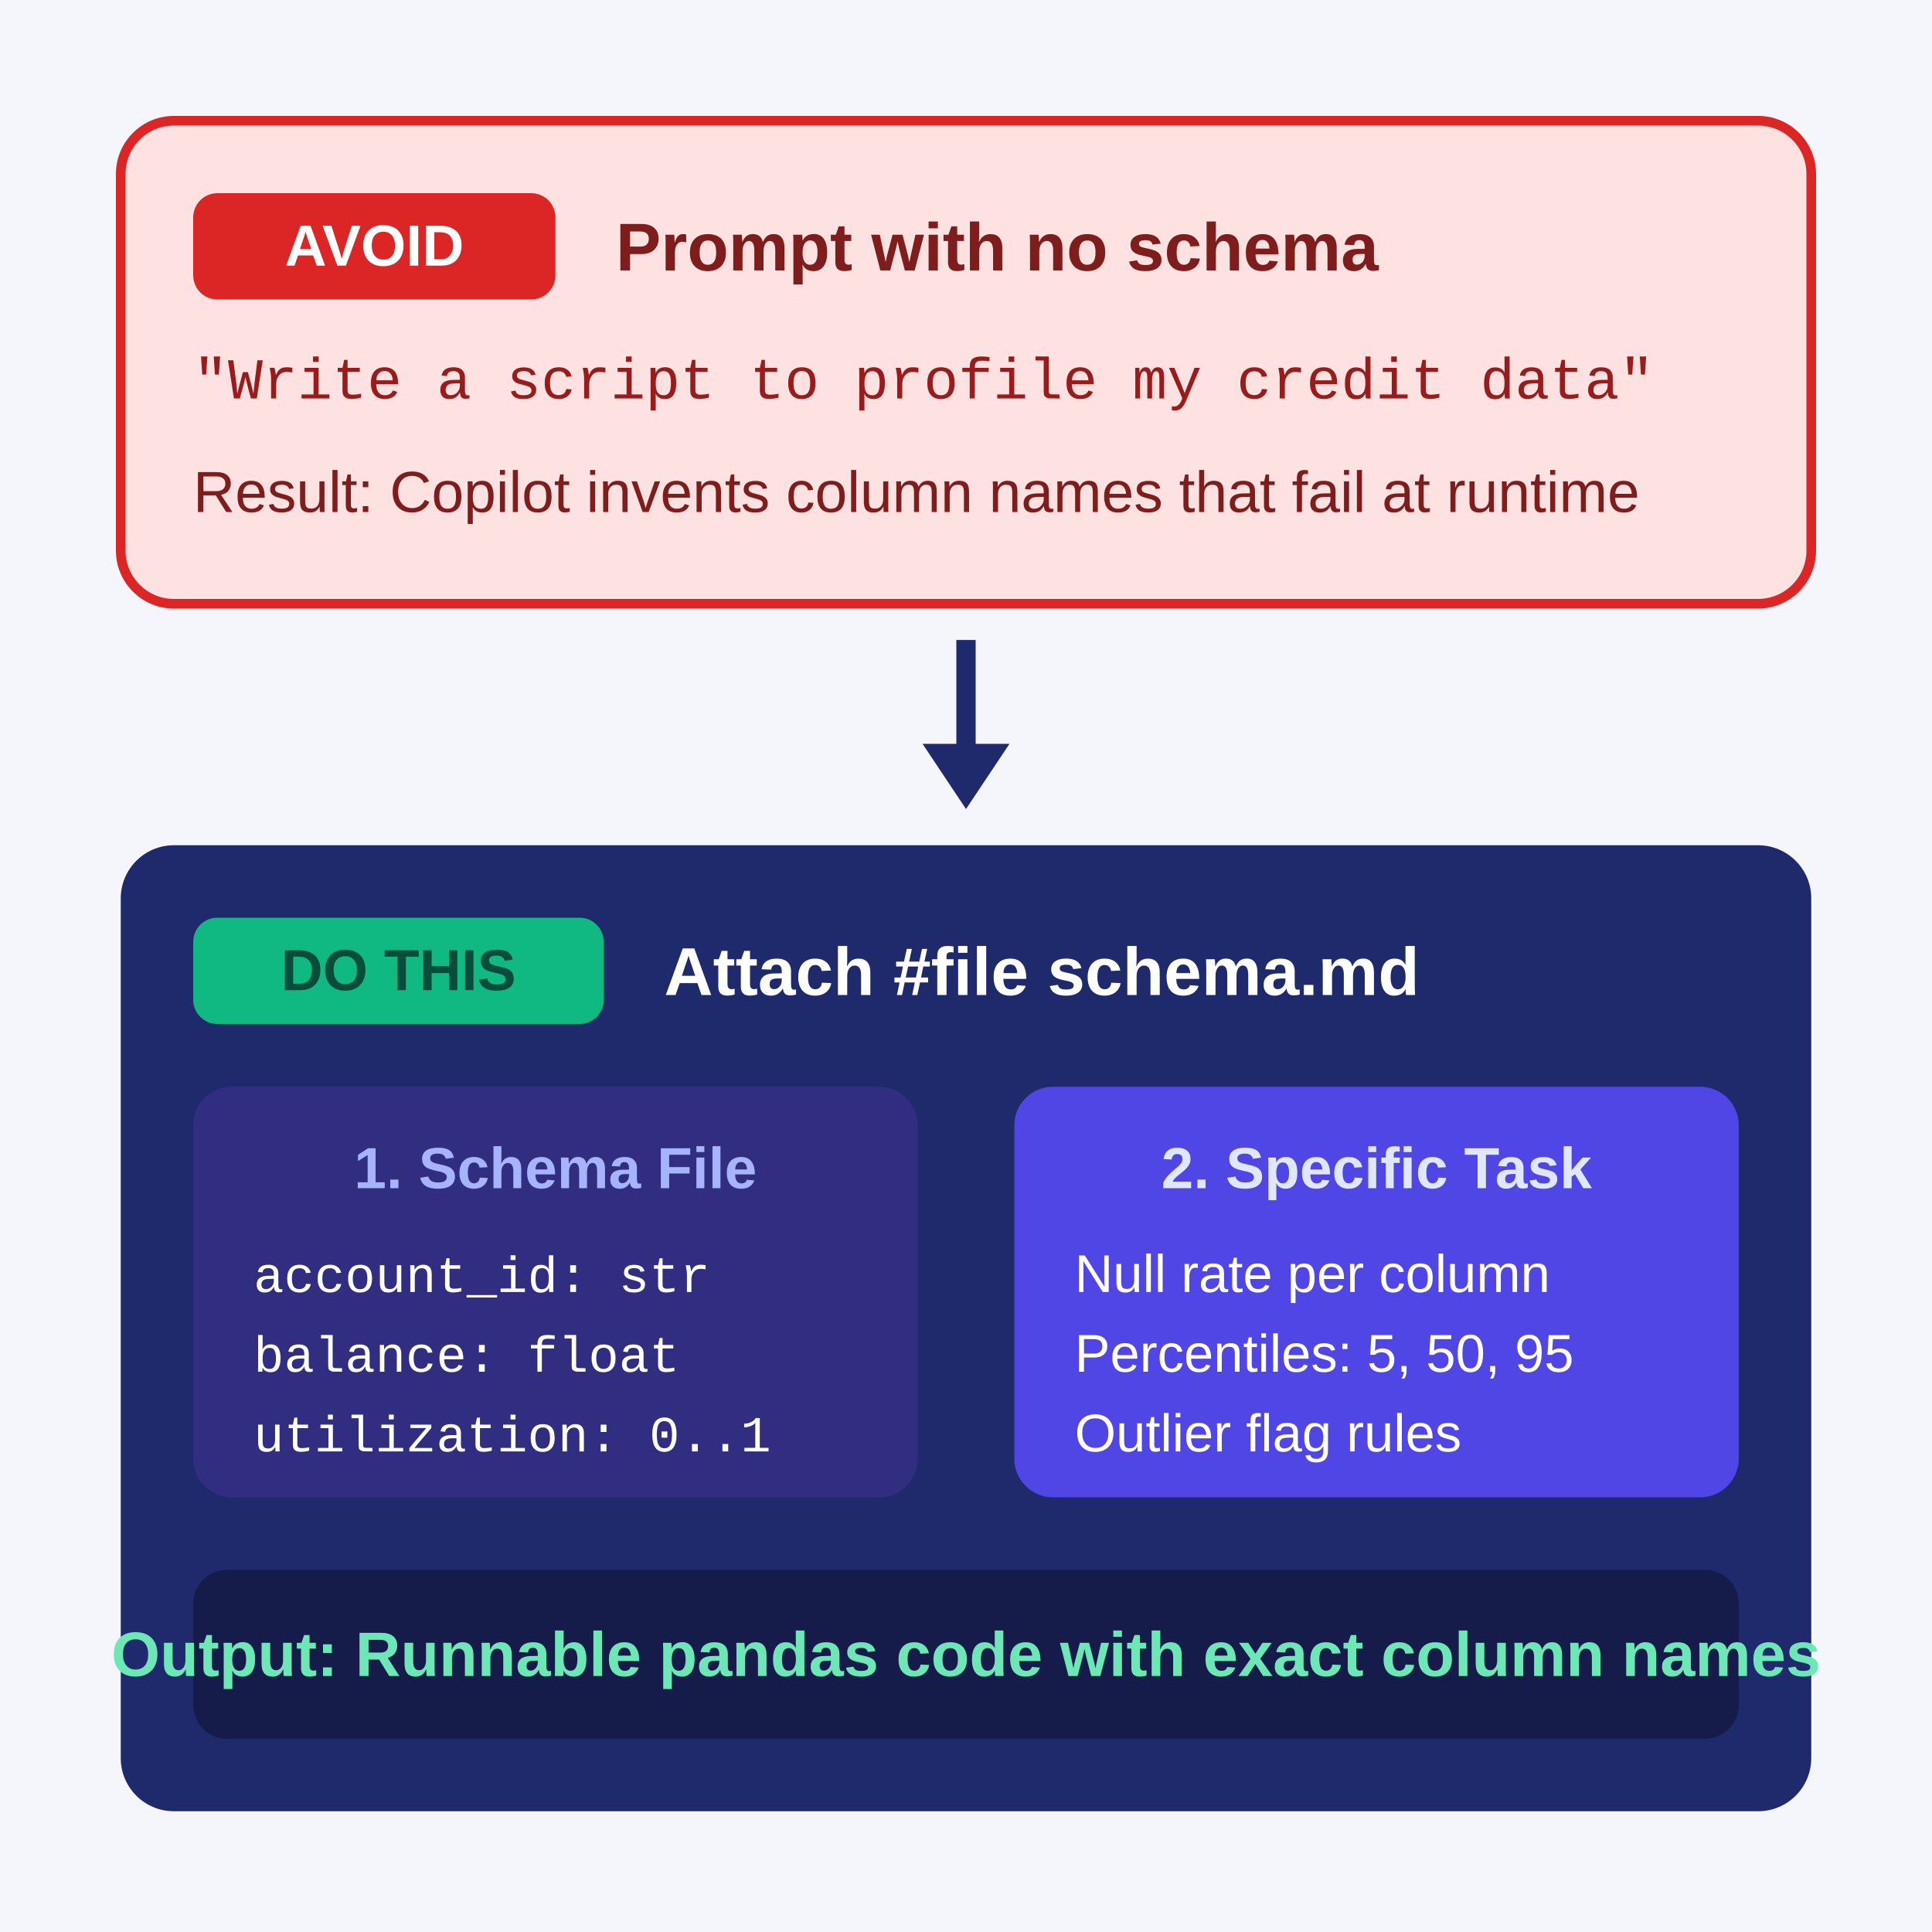
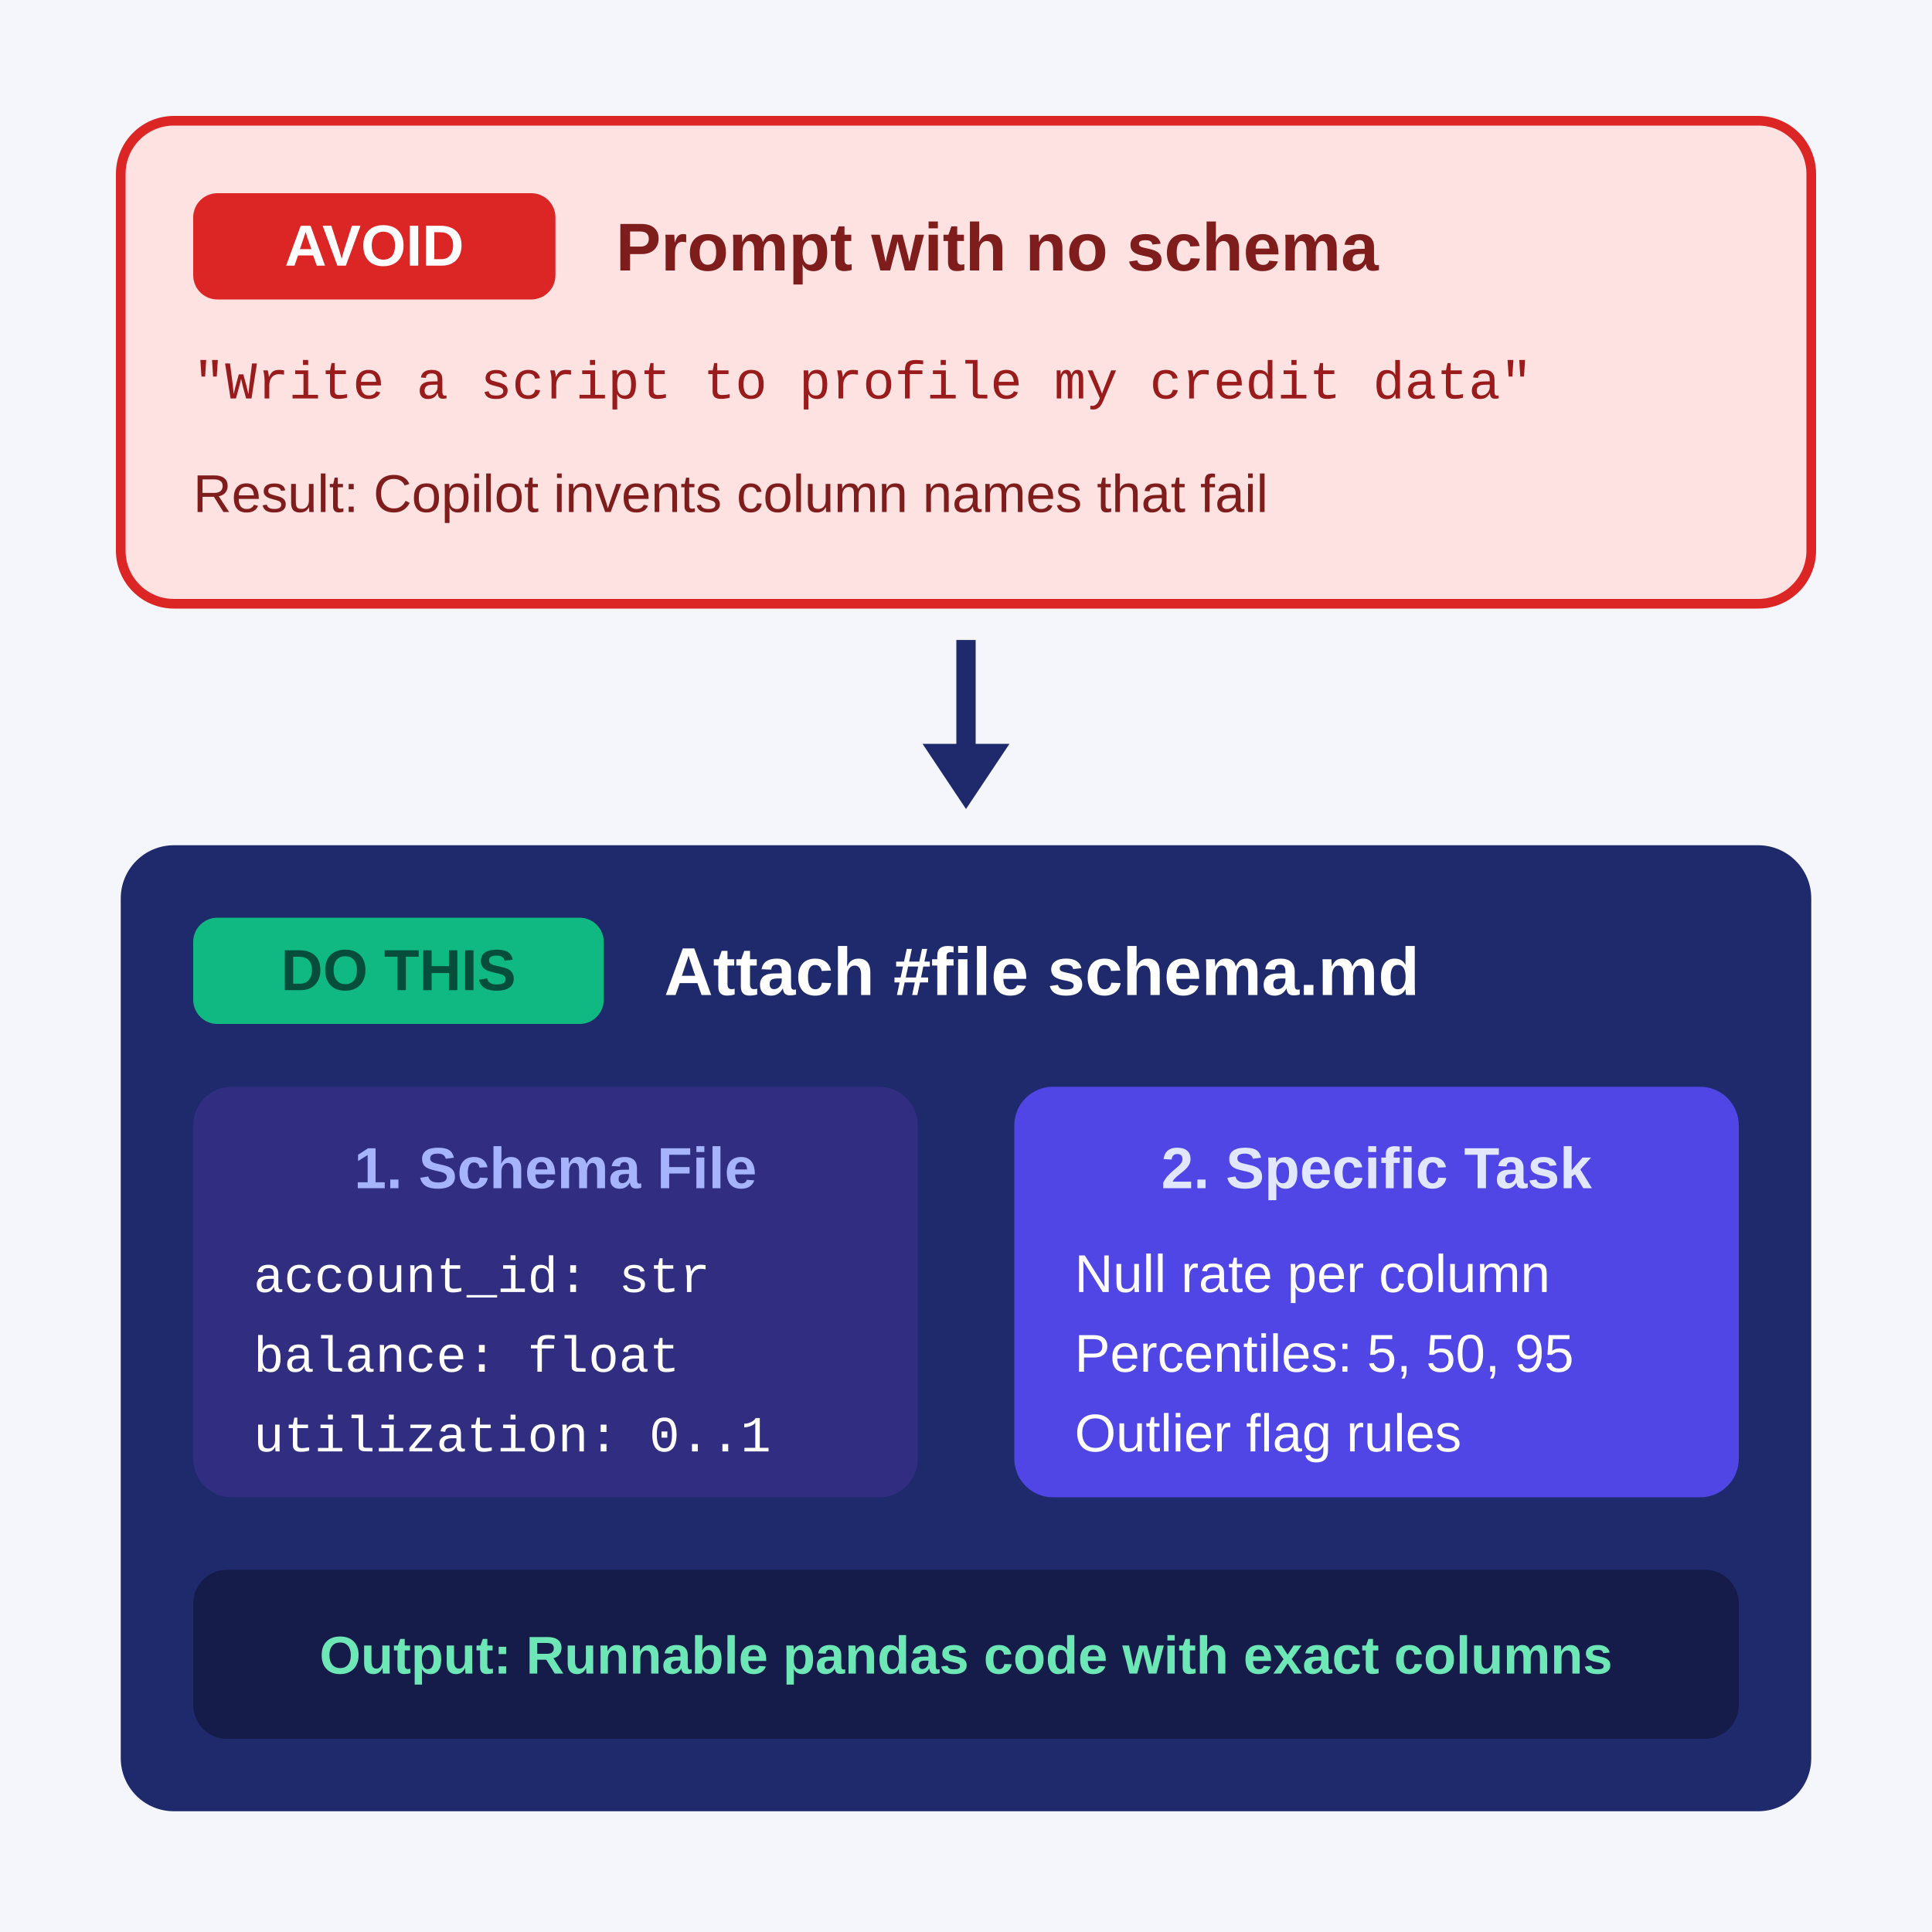
- <svg xmlns="http://www.w3.org/2000/svg" viewBox="0 0 800 800" role="img" aria-label="Attach schema context instead of raw data">
+ <svg xmlns="http://www.w3.org/2000/svg" width="800" height="800" viewBox="0 0 800 800" role="img" aria-label="Attach schema context instead of raw data">
  <rect width="800" height="800" fill="#F4F6FB" />
  <rect x="50" y="50" width="700" height="200" rx="22" fill="#FEE2E2" stroke="#DC2626" stroke-width="4" />
  <rect x="80" y="80" width="150" height="44" rx="10" fill="#DC2626" />
  <text x="155" y="110" text-anchor="middle" fill="#FFFFFF" font-family="Arial, Helvetica, sans-serif" font-size="24" font-weight="700">AVOID</text>
  <text x="255" y="112" fill="#7F1D1D" font-family="Arial, Helvetica, sans-serif" font-size="28" font-weight="700">Prompt with no schema</text>
-   <text x="80" y="165" fill="#991B1B" font-family="Courier New, monospace" font-size="24">"Write a script to profile my credit data"</text>
-   <text x="80" y="212" fill="#7F1D1D" font-family="Arial, Helvetica, sans-serif" font-size="24">Result: Copilot invents column names that fail at runtime</text>
+   <text x="80" y="165" fill="#991B1B" font-family="Courier New, monospace" font-size="22">"Write a script to profile my credit data"</text>
+   <text x="80" y="212" fill="#7F1D1D" font-family="Arial, Helvetica, sans-serif" font-size="22">Result: Copilot invents column names that fail</text>
  <path d="M400 265 V315" stroke="#1E2A6B" stroke-width="8" fill="none" />
  <polygon points="400,335 382,308 418,308" fill="#1E2A6B" />
  <rect x="50" y="350" width="700" height="400" rx="22" fill="#1E2A6B" />
  <rect x="80" y="380" width="170" height="44" rx="10" fill="#10B981" />
  <text x="165" y="410" text-anchor="middle" fill="#064E3B" font-family="Arial, Helvetica, sans-serif" font-size="24" font-weight="700">DO THIS</text>
  <text x="275" y="412" fill="#FFFFFF" font-family="Arial, Helvetica, sans-serif" font-size="28" font-weight="700">Attach #file schema.md</text>
  <rect x="80" y="450" width="300" height="170" rx="16" fill="#312E81" />
  <text x="230" y="492" text-anchor="middle" fill="#A5B4FC" font-family="Arial, Helvetica, sans-serif" font-size="24" font-weight="700">1. Schema File</text>
  <text x="105" y="535" fill="#FFFFFF" font-family="Courier New, monospace" font-size="21">account_id: str</text>
  <text x="105" y="568" fill="#FFFFFF" font-family="Courier New, monospace" font-size="21">balance: float</text>
  <text x="105" y="601" fill="#FFFFFF" font-family="Courier New, monospace" font-size="21">utilization: 0..1</text>
  <rect x="420" y="450" width="300" height="170" rx="16" fill="#4F46E5" />
  <text x="570" y="492" text-anchor="middle" fill="#E0E7FF" font-family="Arial, Helvetica, sans-serif" font-size="24" font-weight="700">2. Specific Task</text>
  <text x="445" y="535" fill="#FFFFFF" font-family="Arial, Helvetica, sans-serif" font-size="22">Null rate per column</text>
  <text x="445" y="568" fill="#FFFFFF" font-family="Arial, Helvetica, sans-serif" font-size="22">Percentiles: 5, 50, 95</text>
  <text x="445" y="601" fill="#FFFFFF" font-family="Arial, Helvetica, sans-serif" font-size="22">Outlier flag rules</text>
  <rect x="80" y="650" width="640" height="70" rx="14" fill="#151C4A" />
-   <text x="400" y="694" text-anchor="middle" fill="#6EE7B7" font-family="Arial, Helvetica, sans-serif" font-size="26" font-weight="700">Output: Runnable pandas code with exact column names</text>
+   <text x="400" y="693" text-anchor="middle" fill="#6EE7B7" font-family="Arial, Helvetica, sans-serif" font-size="22" font-weight="700">Output: Runnable pandas code with exact columns</text>
</svg>
